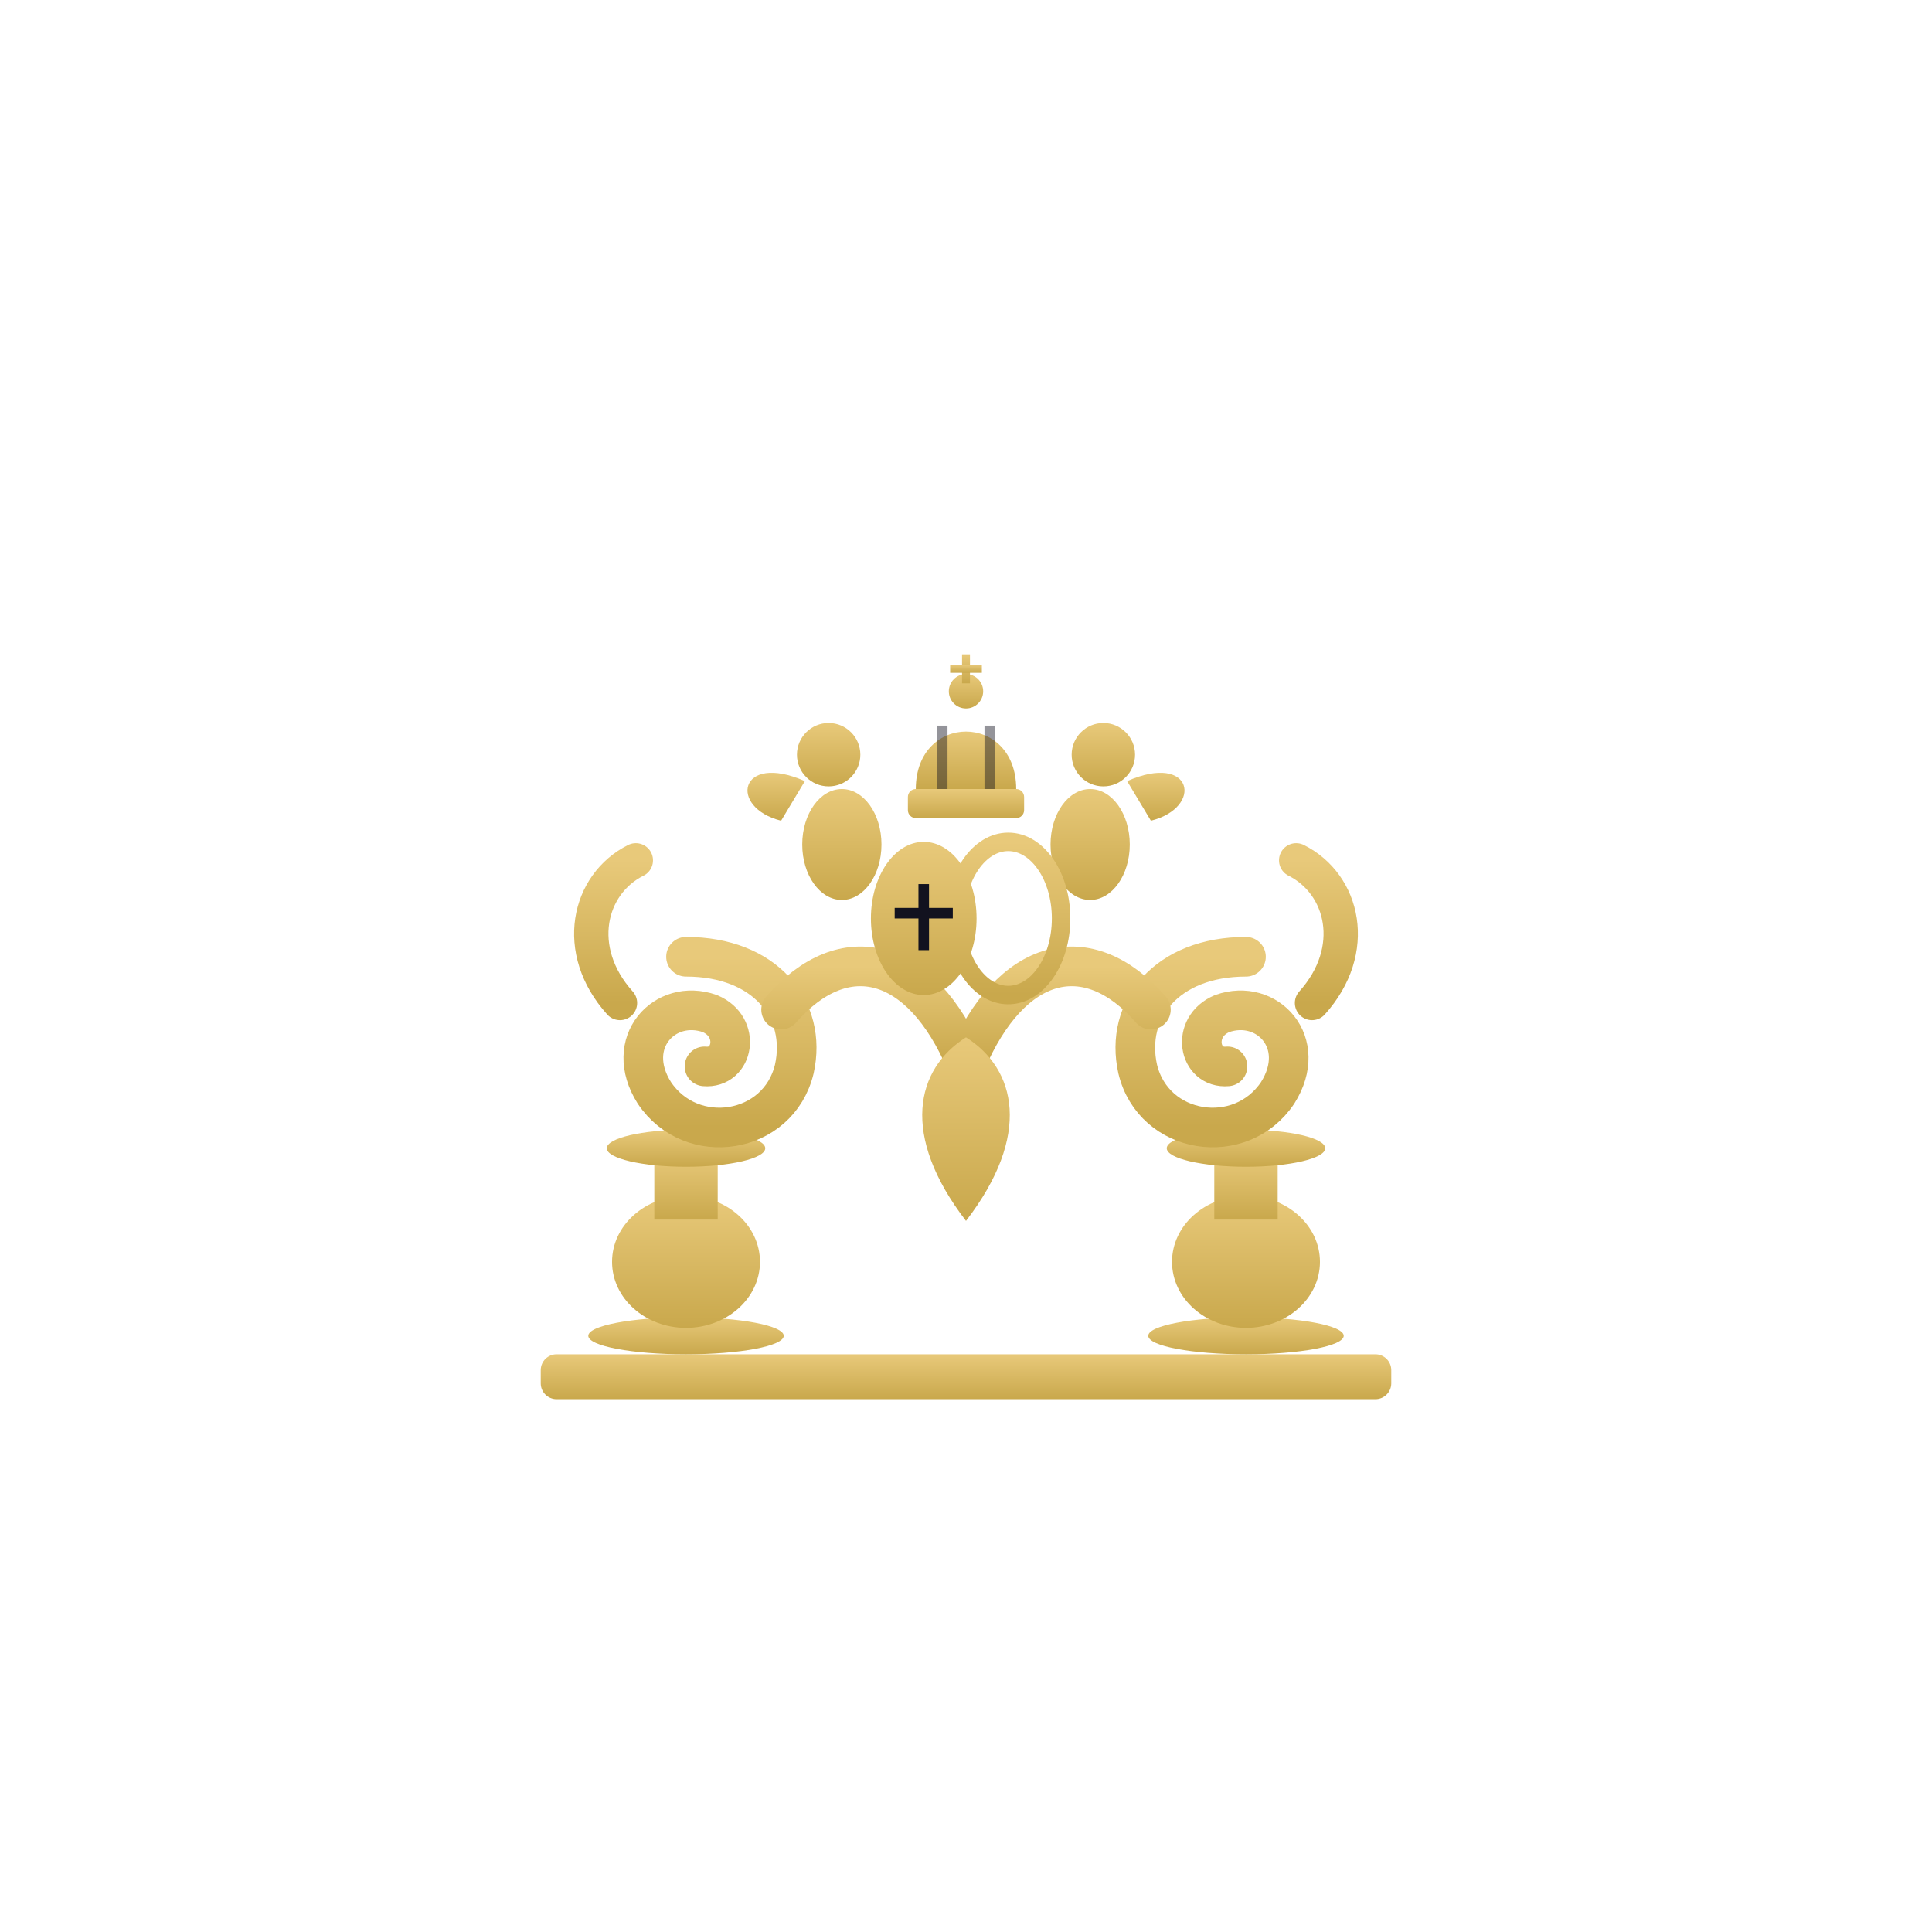
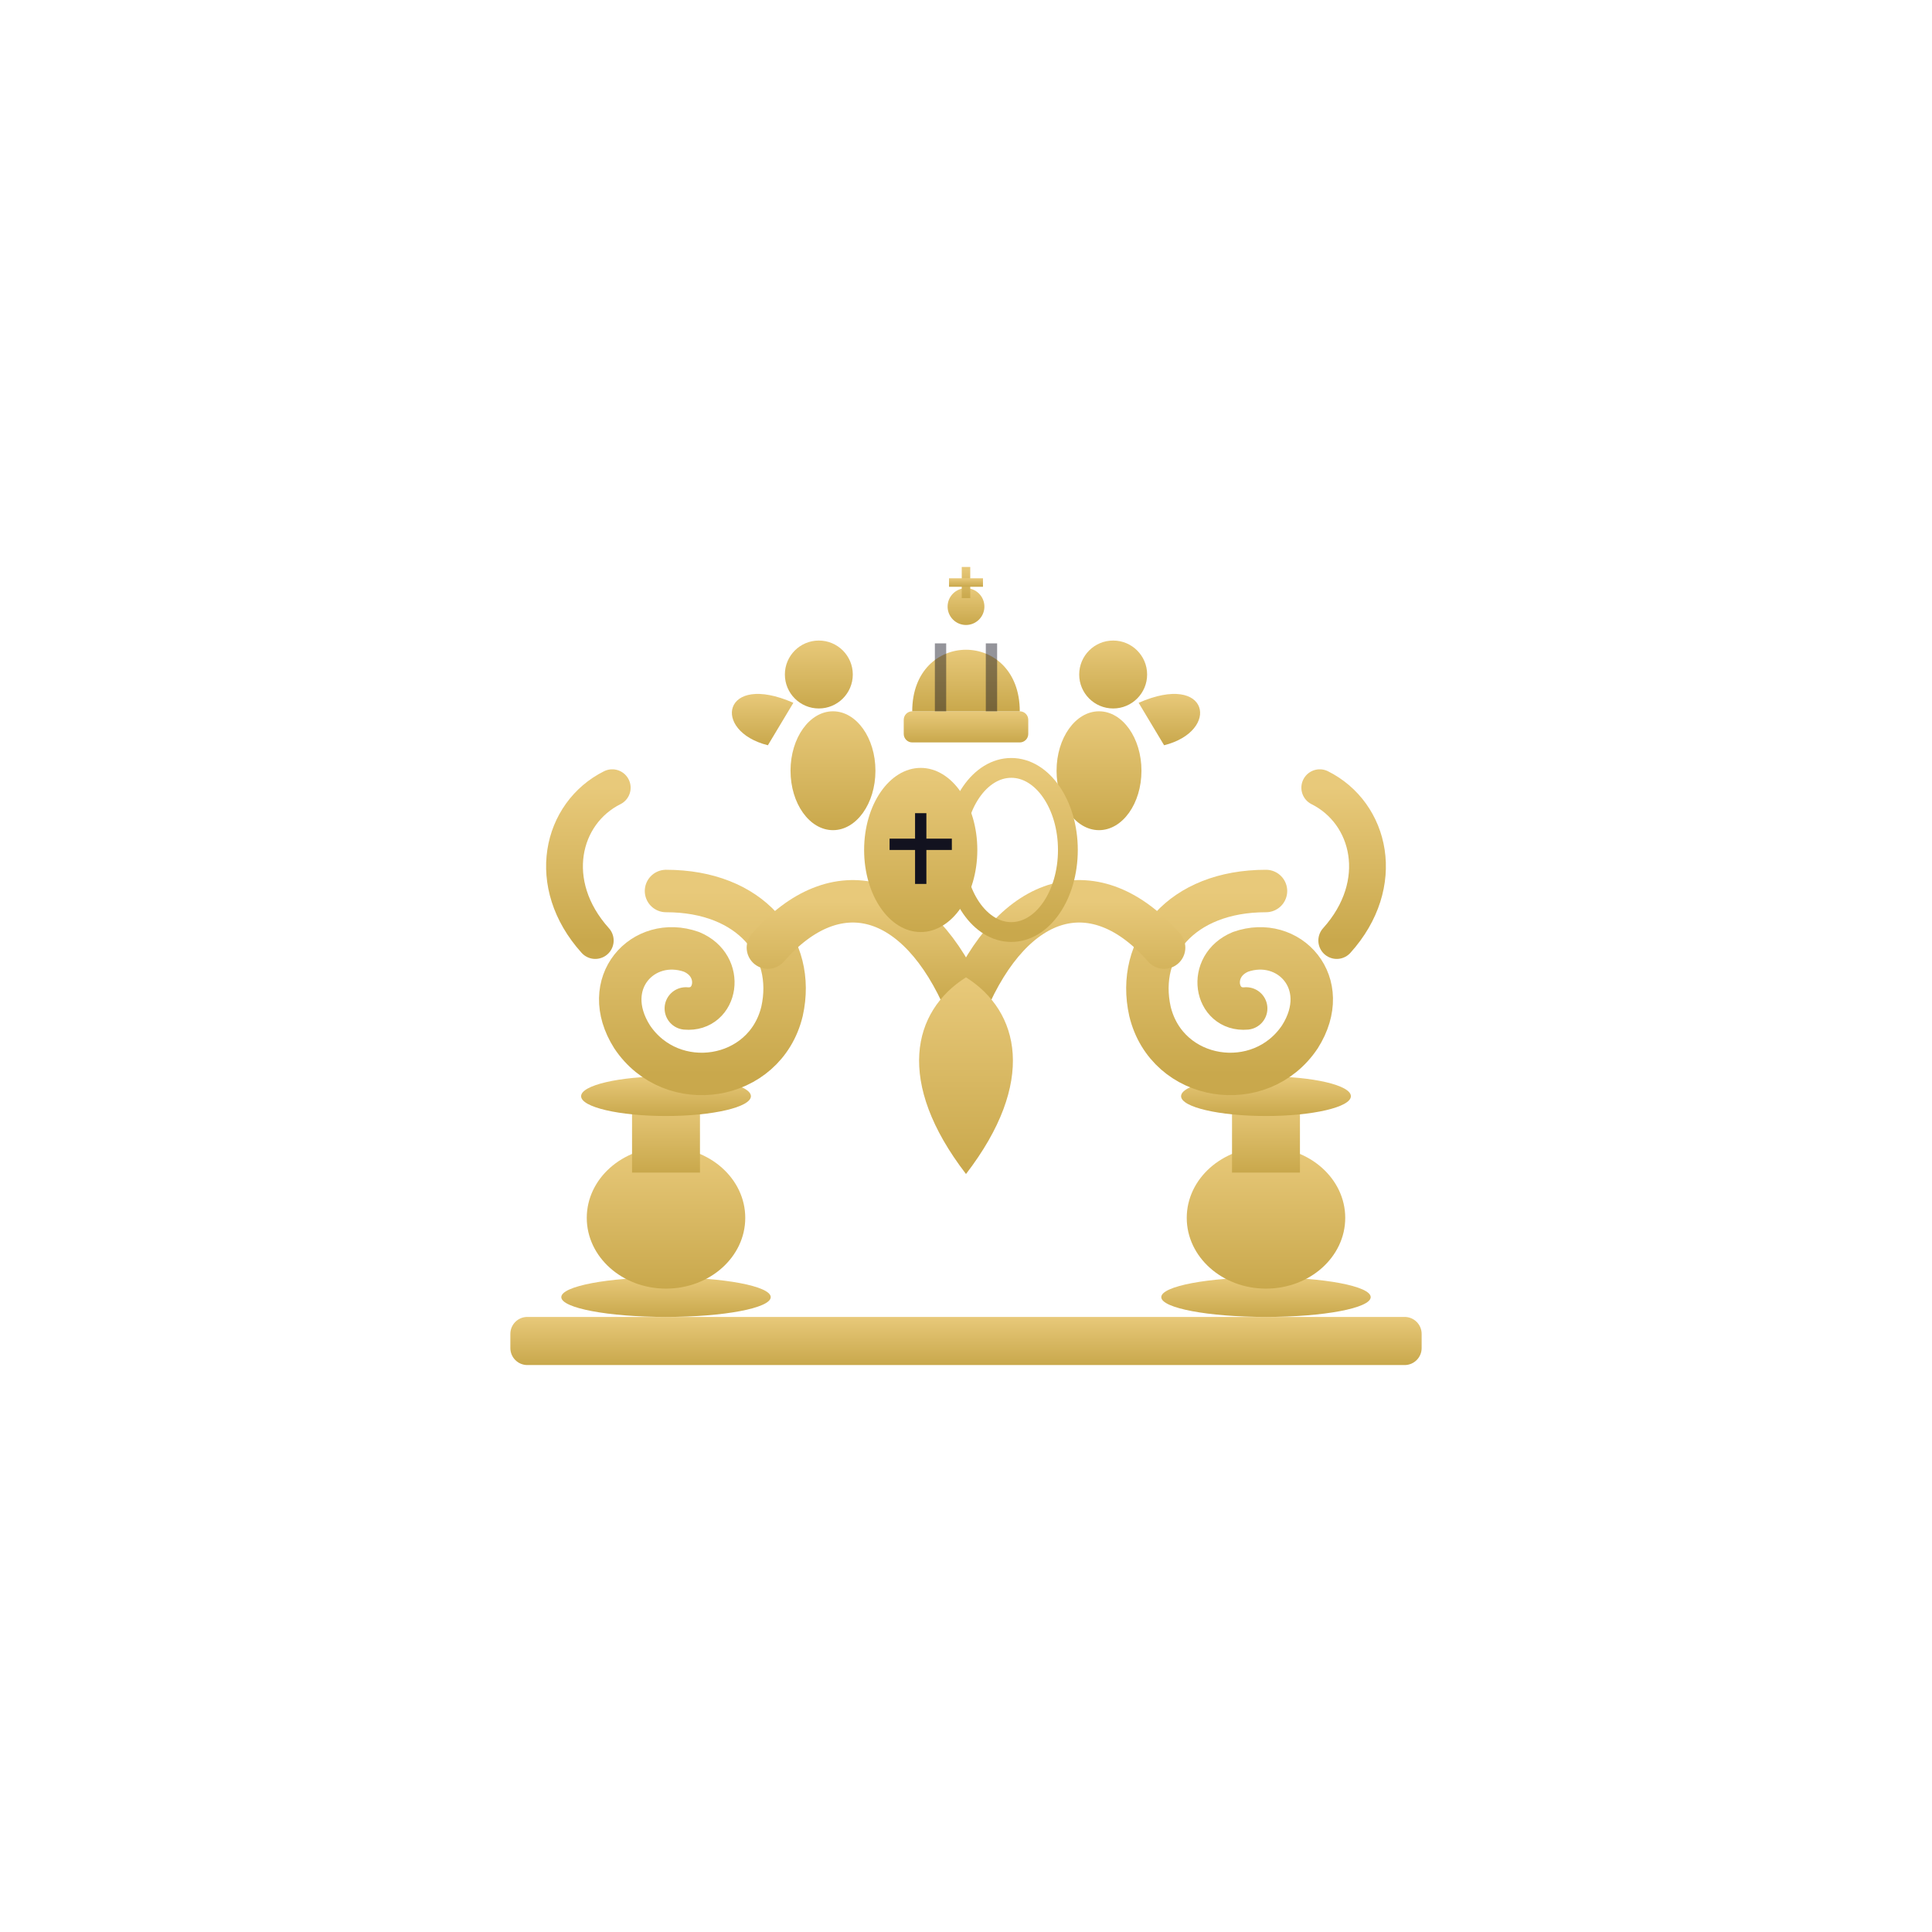
<svg xmlns="http://www.w3.org/2000/svg" width="1024" height="1024" viewBox="0 0 1024 1024">
  <defs>
    <linearGradient id="oro" x1="0" y1="0" x2="0" y2="1">
      <stop offset="0" stop-color="#e8c97a" />
      <stop offset="1" stop-color="#c9a84c" />
    </linearGradient>
  </defs>
-   <g transform="translate(153.6 153.6) scale(0.7)">
+   <g transform="translate(128 93.5) scale(0.75)">
    <g fill="url(#oro)">
      <rect x="190" y="806" width="644" height="34" rx="12" />
      <ellipse cx="300" cy="792" rx="74" ry="14" />
      <ellipse cx="300" cy="736" rx="56" ry="50" />
      <rect x="276" y="654" width="48" height="50" />
      <ellipse cx="300" cy="650" rx="60" ry="14" />
      <g transform="translate(1024 0) scale(-1 1)">
        <ellipse cx="300" cy="792" rx="74" ry="14" />
        <ellipse cx="300" cy="736" rx="56" ry="50" />
        <rect x="276" y="654" width="48" height="50" />
        <ellipse cx="300" cy="650" rx="60" ry="14" />
      </g>
      <path d="M300 505 C 360 505 392 545 382 590 C 370 640 304 650 276 608 C 252 570 284 536 318 548 C 342 558 336 590 314 588" fill="none" stroke="url(#oro)" stroke-width="30" stroke-linecap="round" stroke-linejoin="round" />
      <path d="M250 540 C 214 500 226 450 262 432" fill="none" stroke="url(#oro)" stroke-width="26" stroke-linecap="round" stroke-linejoin="round" />
      <path d="M372 545 C 420 490 478 505 512 585" fill="none" stroke="url(#oro)" stroke-width="30" stroke-linecap="round" stroke-linejoin="round" />
      <g transform="translate(1024 0) scale(-1 1)">
        <path d="M300 505 C 360 505 392 545 382 590 C 370 640 304 650 276 608 C 252 570 284 536 318 548 C 342 558 336 590 314 588" fill="none" stroke="url(#oro)" stroke-width="30" stroke-linecap="round" stroke-linejoin="round" />
        <path d="M250 540 C 214 500 226 450 262 432" fill="none" stroke="url(#oro)" stroke-width="26" stroke-linecap="round" stroke-linejoin="round" />
        <path d="M372 545 C 420 490 478 505 512 585" fill="none" stroke="url(#oro)" stroke-width="30" stroke-linecap="round" stroke-linejoin="round" />
      </g>
      <circle cx="408" cy="352" r="24" />
      <ellipse cx="418" cy="420" rx="30" ry="42" />
      <path d="M390 372 C 340 350 332 392 372 402 Z" />
      <g transform="translate(1024 0) scale(-1 1)">
        <circle cx="408" cy="352" r="24" />
        <ellipse cx="418" cy="420" rx="30" ry="42" />
        <path d="M390 372 C 340 350 332 392 372 402 Z" />
      </g>
      <path d="M512 705 C 462 640 474 590 512 566 C 550 590 562 640 512 705 Z" />
      <ellipse cx="480" cy="476" rx="40" ry="58" />
      <ellipse cx="544" cy="476" rx="40" ry="58" fill="none" stroke="url(#oro)" stroke-width="14" />
      <rect x="476" y="450" width="8" height="50" fill="#12121f" />
      <rect x="458" y="468" width="44" height="8" fill="#12121f" />
      <rect x="468" y="378" width="88" height="22" rx="6" />
      <path d="M474 378 C 474 320 550 320 550 378 Z" />
      <rect x="490" y="330" width="8" height="48" fill="#12121f" opacity=".45" />
      <rect x="526" y="330" width="8" height="48" fill="#12121f" opacity=".45" />
      <circle cx="512" cy="304" r="13" />
      <rect x="509" y="276" width="6" height="22" />
      <rect x="500" y="284" width="24" height="6" />
    </g>
  </g>
</svg>
